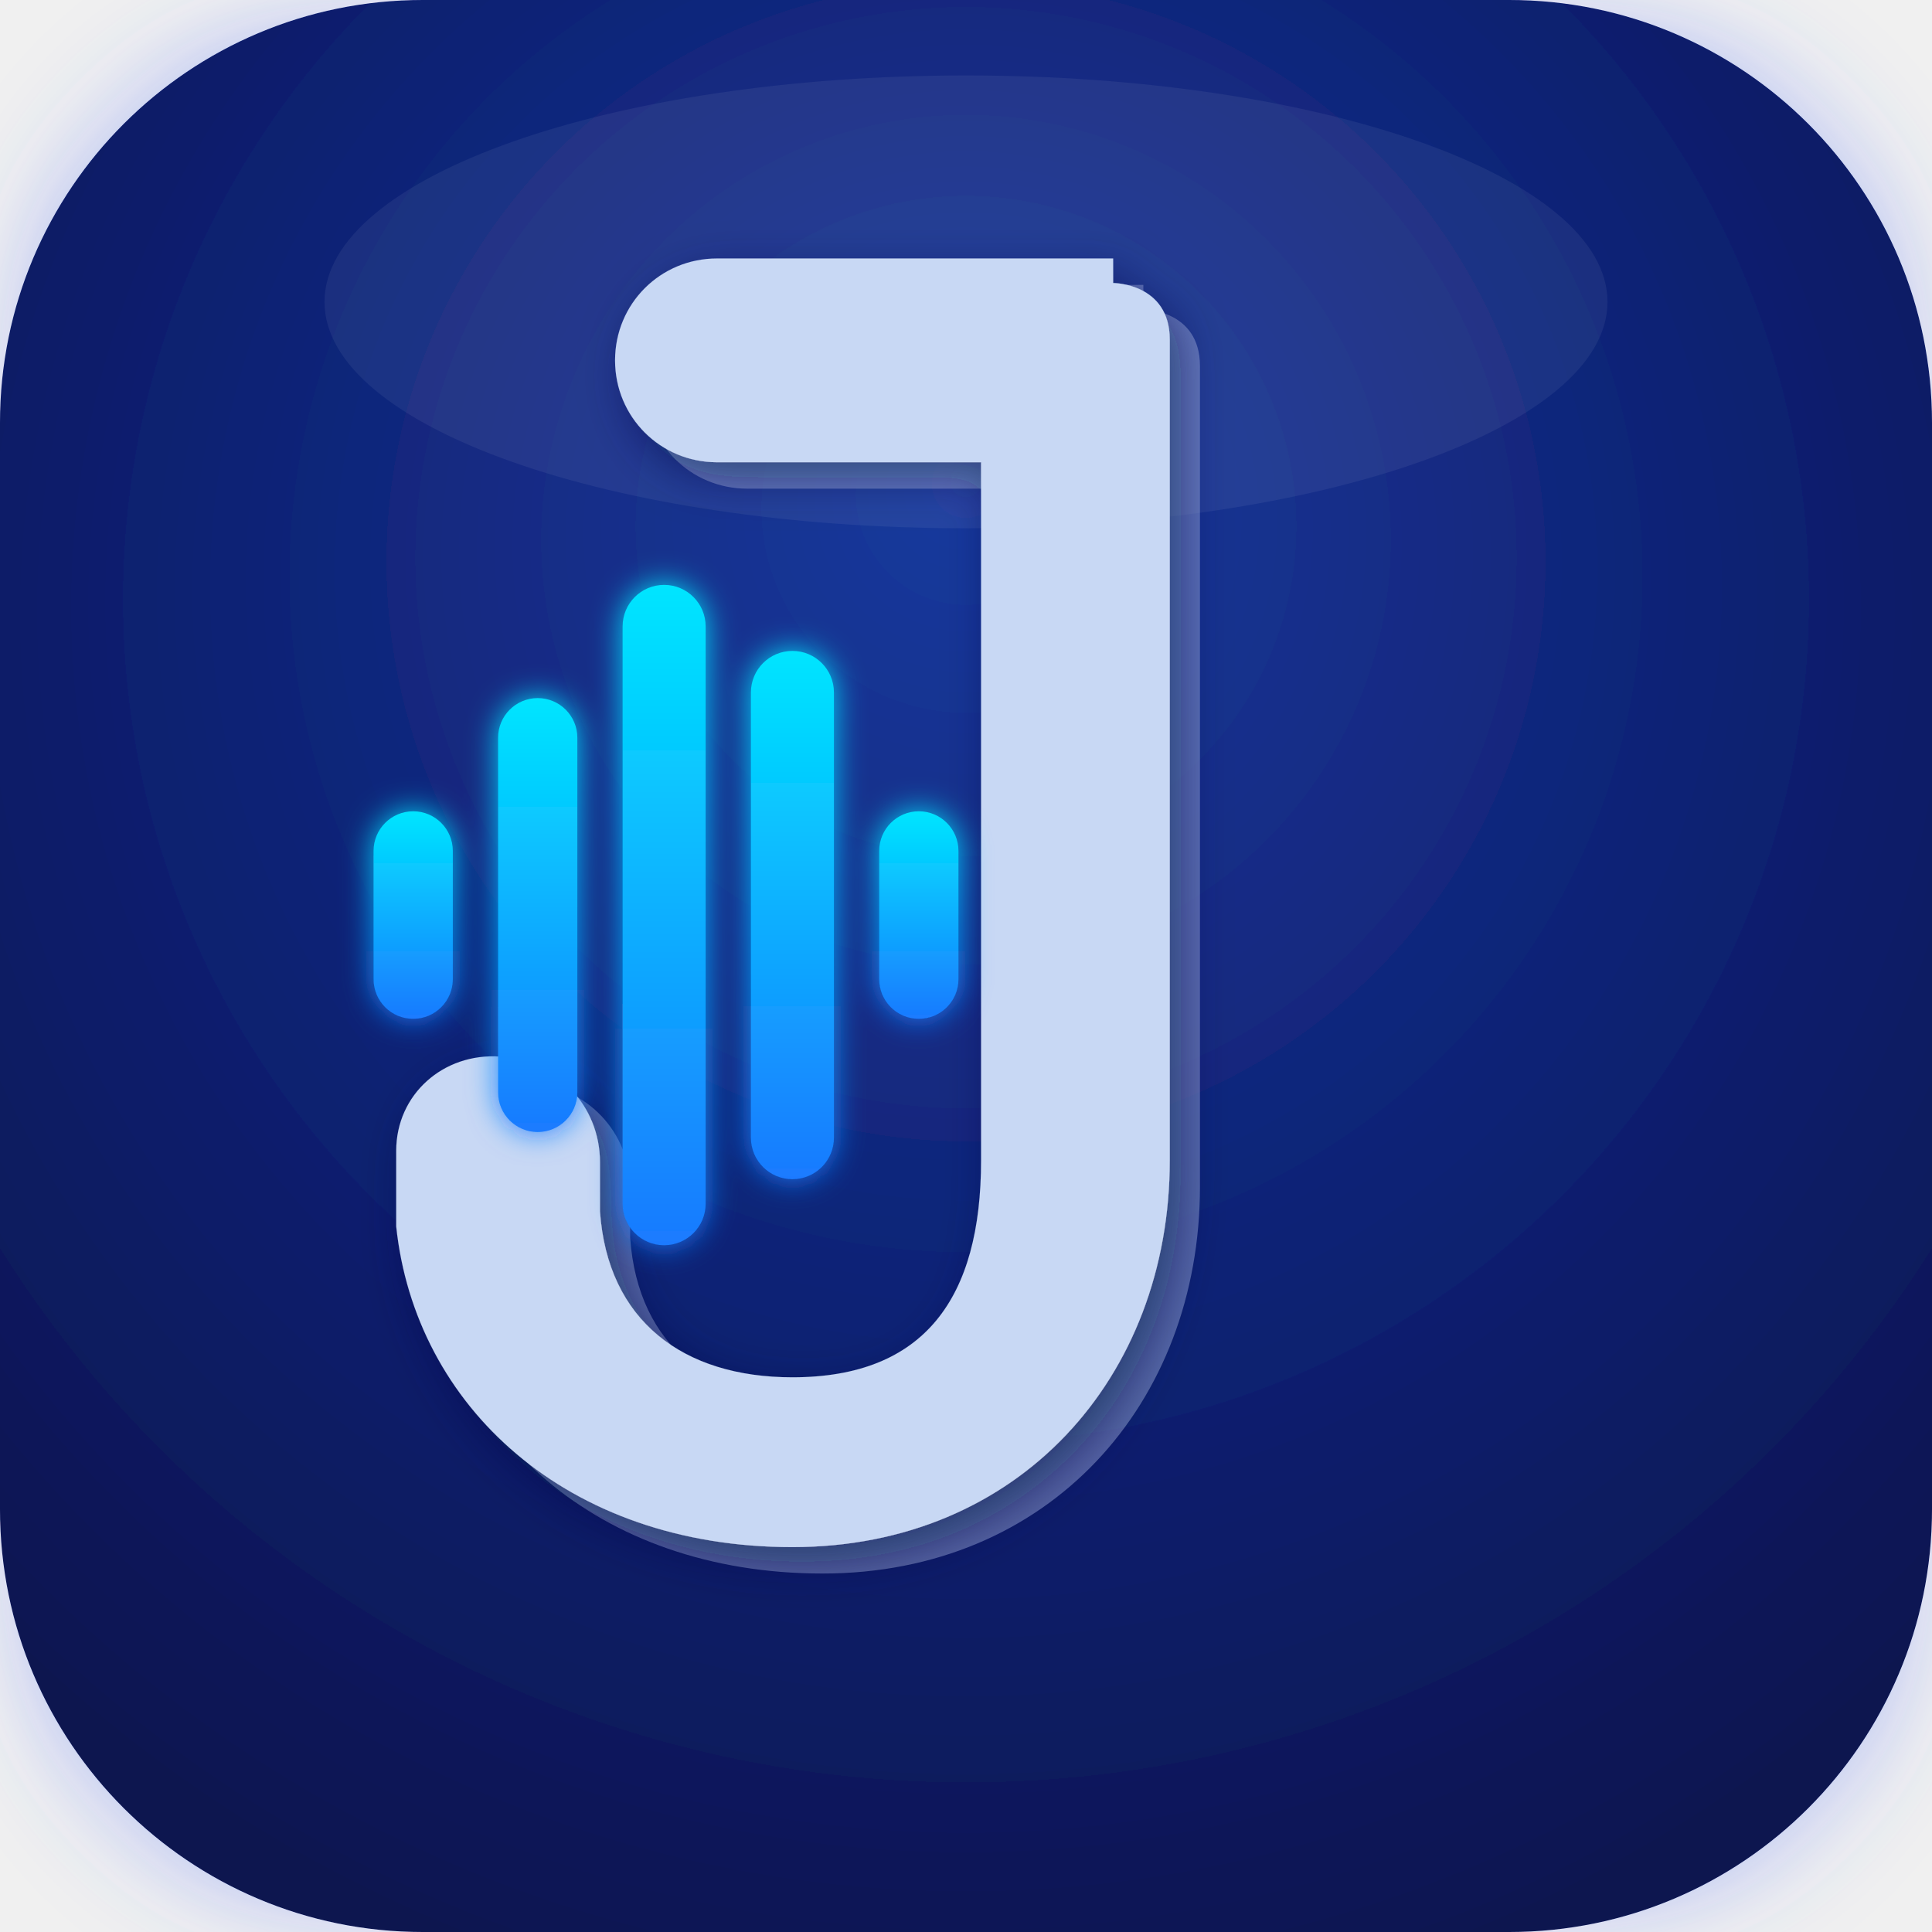
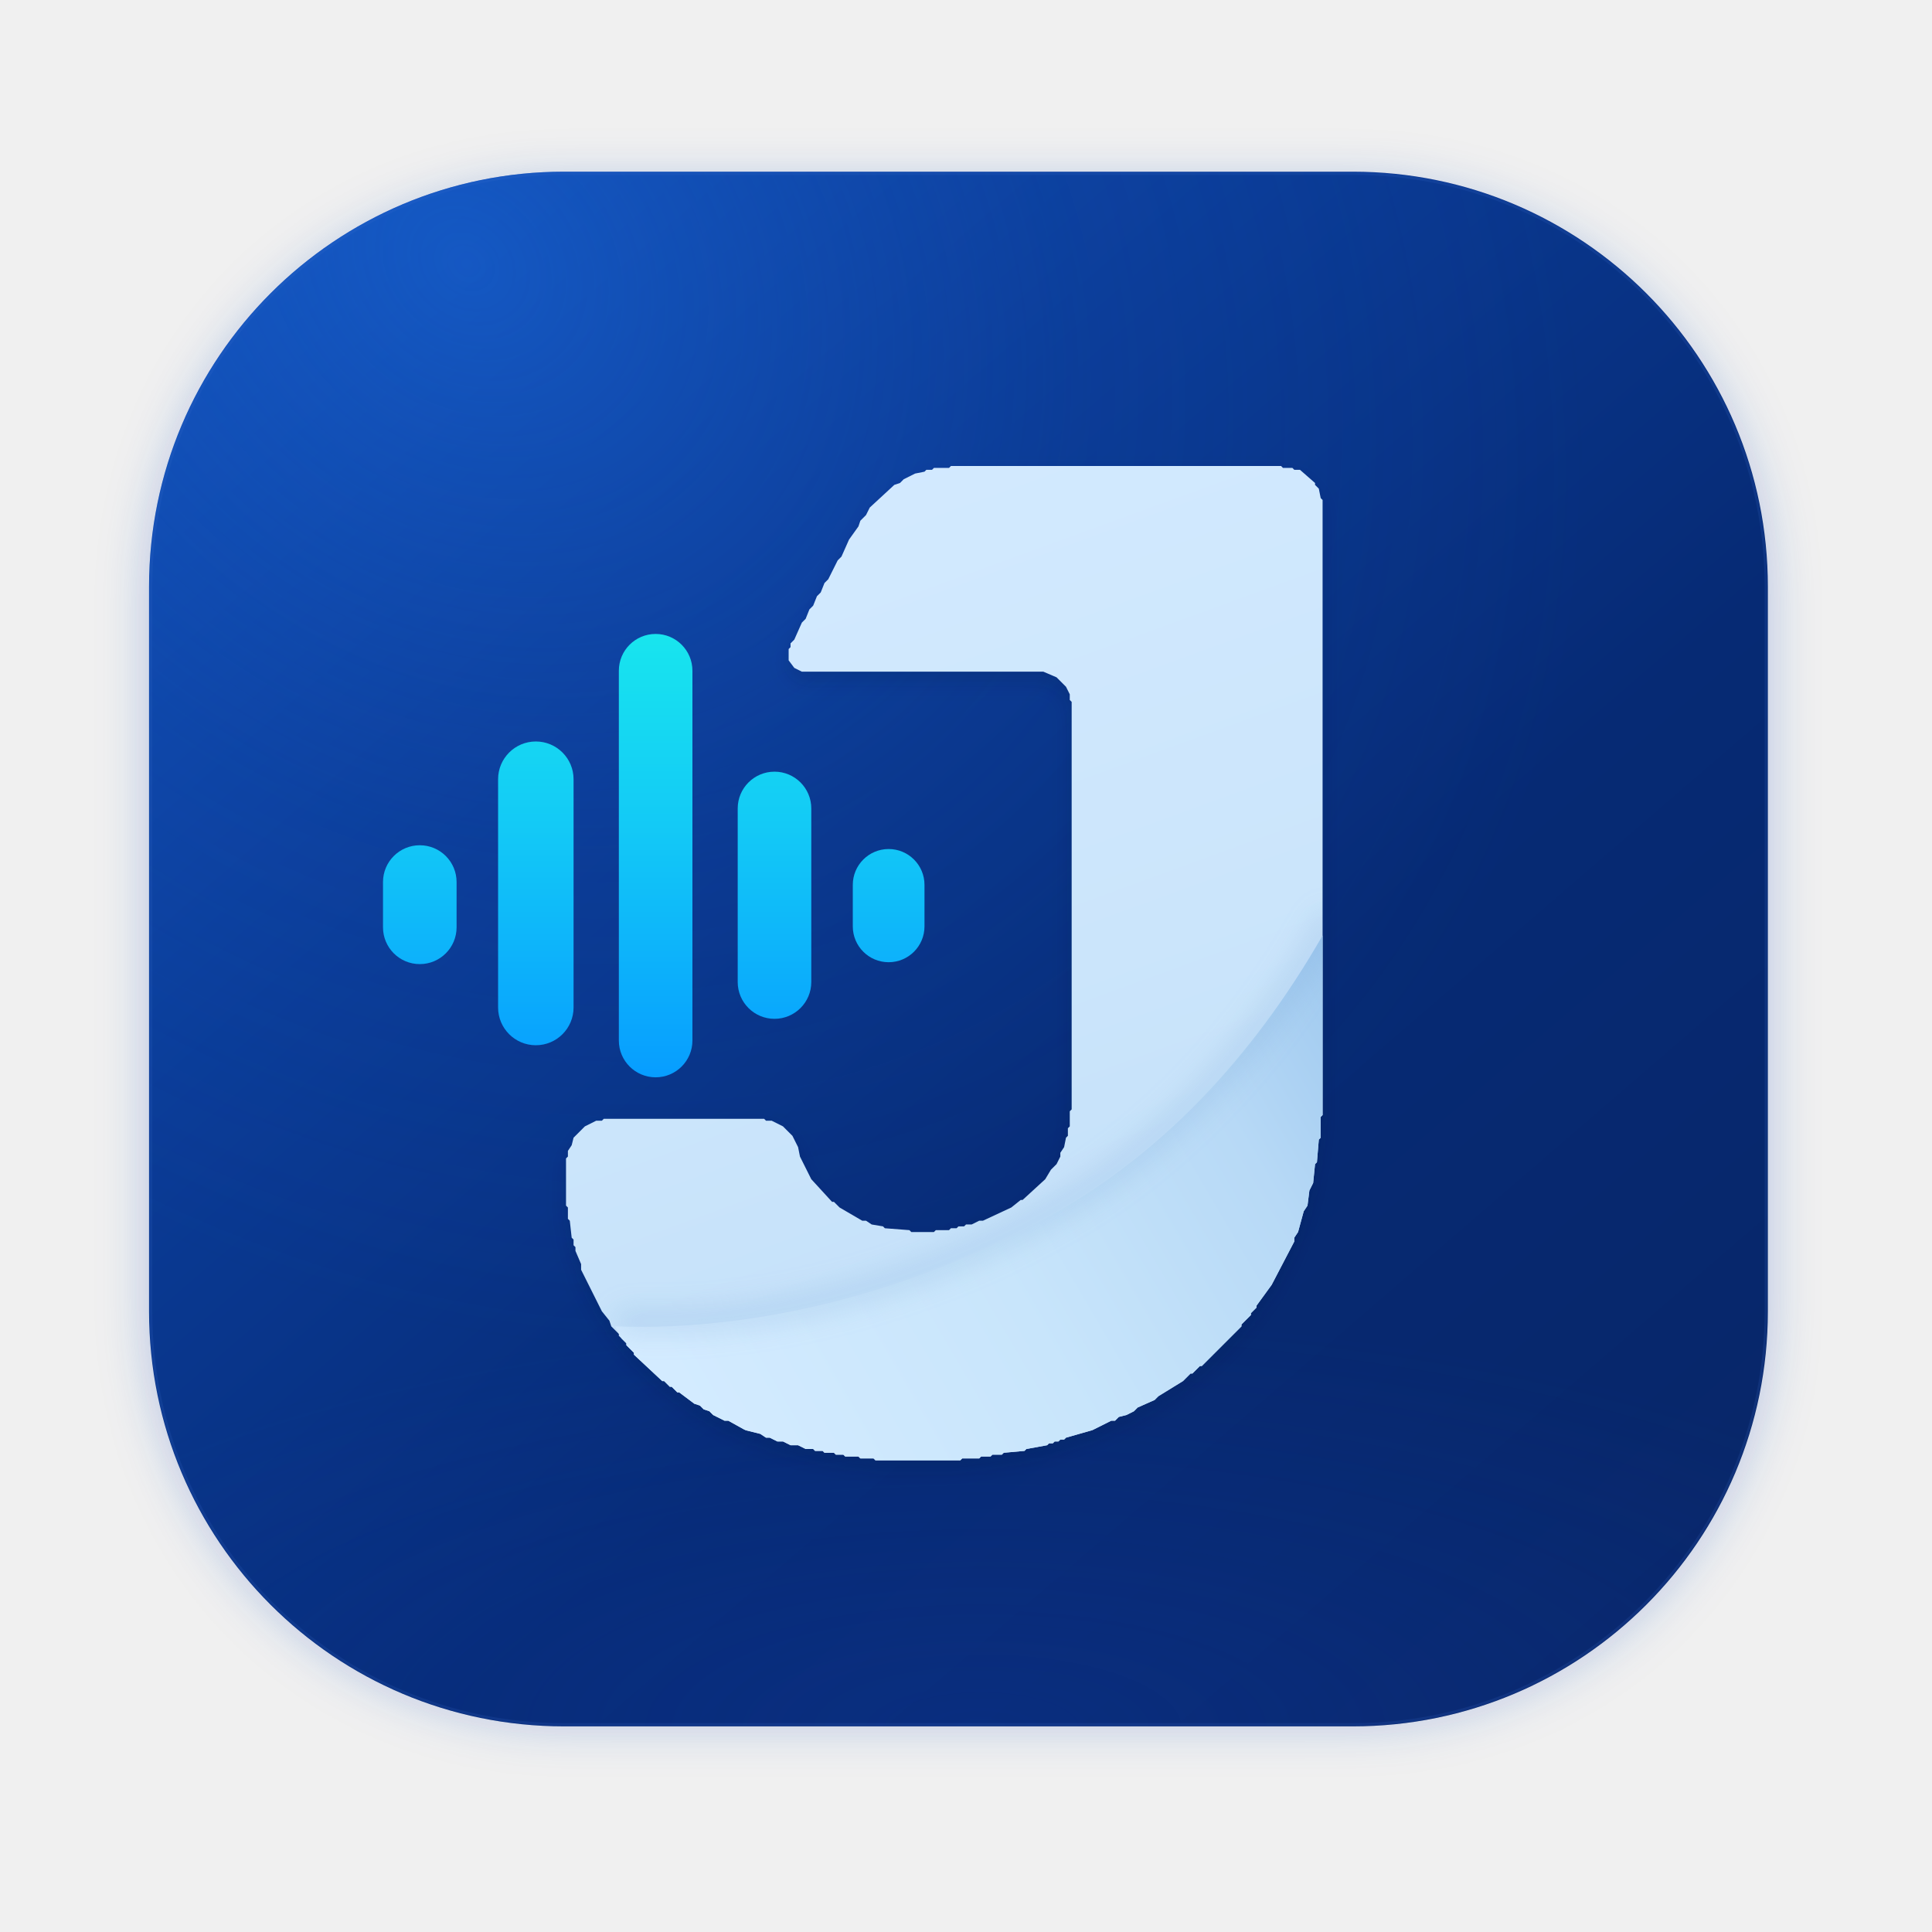
- <svg xmlns="http://www.w3.org/2000/svg" viewBox="0 0 1024 1024" width="1024" height="1024">
+ <svg xmlns="http://www.w3.org/2000/svg" width="1024" height="1024" viewBox="0 0 1024 1024" shape-rendering="geometricPrecision">
  <defs>
-     <radialGradient id="bgGrad" cx="50%" cy="35%" r="70%" fx="50%" fy="25%">
-       <stop offset="0%" stop-color="#1a3a9e" />
-       <stop offset="60%" stop-color="#0e2070" />
-       <stop offset="100%" stop-color="#091550" />
+     <linearGradient id="iconBase" x1="175" y1="105" x2="865" y2="905" gradientUnits="userSpaceOnUse">
+       <stop offset="0" stop-color="#1050ba" />
+       <stop offset="0.30" stop-color="#0a3b96" />
+       <stop offset="0.62" stop-color="#062a74" />
+       <stop offset="1" stop-color="#082668" />
+     </linearGradient>
+     <radialGradient id="topGlow" cx="0" cy="0" r="1" gradientUnits="userSpaceOnUse" gradientTransform="translate(245 135) rotate(42) scale(650 530)">
+       <stop offset="0" stop-color="#1b66d5" stop-opacity="0.48" />
+       <stop offset="0.55" stop-color="#164cae" stop-opacity="0.14" />
+       <stop offset="1" stop-color="#164cae" stop-opacity="0" />
    </radialGradient>
-     <filter id="outerGlow" x="-12%" y="-12%" width="124%" height="124%">
-       <feGaussianBlur in="SourceAlpha" stdDeviation="28" result="blur" />
-       <feFlood flood-color="#4466ff" flood-opacity="0.35" result="color" />
-       <feComposite in="color" in2="blur" operator="in" result="glow" />
-       <feMerge>
-         <feMergeNode in="glow" />
-         <feMergeNode in="SourceGraphic" />
-       </feMerge>
+     <radialGradient id="bottomGlow" cx="0" cy="0" r="1" gradientUnits="userSpaceOnUse" gradientTransform="translate(520 916) rotate(-90) scale(220 590)">
+       <stop offset="0" stop-color="#113dac" stop-opacity="0.26" />
+       <stop offset="1" stop-color="#113dac" stop-opacity="0" />
+     </radialGradient>
+     <linearGradient id="audioGrad" x1="0" y1="336" x2="0" y2="571" gradientUnits="userSpaceOnUse">
+       <stop offset="0" stop-color="#18e5ee" />
+       <stop offset="0.43" stop-color="#13caf6" />
+       <stop offset="1" stop-color="#079dff" />
+     </linearGradient>
+     <linearGradient id="jGrad" x1="420" y1="240" x2="615" y2="775" gradientUnits="userSpaceOnUse">
+       <stop offset="0" stop-color="#d3eaff" />
+       <stop offset="0.54" stop-color="#cbe5fb" />
+       <stop offset="1" stop-color="#c0def8" />
+     </linearGradient>
+     <linearGradient id="foldGrad" x1="342" y1="704" x2="700" y2="494" gradientUnits="userSpaceOnUse">
+       <stop offset="0" stop-color="#d3ebff" />
+       <stop offset="0.43" stop-color="#c8e5fb" />
+       <stop offset="0.78" stop-color="#b7d9f6" />
+       <stop offset="1" stop-color="#9fc9ef" />
+     </linearGradient>
+     <filter id="outerShadow" x="30" y="40" width="965" height="955" filterUnits="userSpaceOnUse">
+       <feGaussianBlur stdDeviation="13" />
    </filter>
-     <filter id="jShadow" x="-15%" y="-15%" width="130%" height="130%">
-       <feDropShadow dx="6" dy="8" stdDeviation="12" flood-color="#07104a" flood-opacity="0.55" />
+     <filter id="softShadow" x="250" y="220" width="500" height="610" filterUnits="userSpaceOnUse">
+       <feGaussianBlur stdDeviation="5" />
    </filter>
-     <filter id="waveGlow" x="-40%" y="-40%" width="180%" height="180%">
-       <feGaussianBlur in="SourceGraphic" stdDeviation="8" result="blur" />
-       <feMerge>
-         <feMergeNode in="blur" />
-         <feMergeNode in="SourceGraphic" />
-       </feMerge>
+     <filter id="foldShadow" x="300" y="460" width="435" height="290" filterUnits="userSpaceOnUse">
+       <feGaussianBlur stdDeviation="7" />
    </filter>
-     <linearGradient id="waveGrad" x1="0%" y1="0%" x2="0%" y2="100%">
-       <stop offset="0%" stop-color="#00e5ff" />
-       <stop offset="100%" stop-color="#1a7aff" />
-     </linearGradient>
-     <clipPath id="roundedClip">
-       <rect x="0" y="0" width="1024" height="1024" rx="224" ry="224" />
+     <clipPath id="jClip">
+       <path d="M 689 249 L 686 249 L 685 248 L 680 248 L 679 247 L 504 247 L 503 248 L 495 248 L 494 249 L 491 249 L 490 250 L 485 251 L 479 254 L 477 256 L 474 257 L 461 269 L 459 273 L 456 276 L 455 279 L 450 286 L 446 295 L 444 297 L 439 307 L 437 309 L 435 314 L 433 316 L 431 321 L 429 323 L 427 328 L 425 330 L 421 339 L 419 341 L 419 343 L 418 344 L 418 350 L 421 354 L 425 356 L 553 356 L 560 359 L 565 364 L 567 368 L 567 371 L 568 372 L 568 588 L 567 589 L 567 597 L 566 598 L 566 602 L 565 603 L 564 608 L 562 611 L 562 613 L 560 617 L 557 620 L 554 625 L 542 636 L 541 636 L 536 640 L 521 647 L 519 647 L 515 649 L 512 649 L 511 650 L 508 650 L 507 651 L 504 651 L 503 652 L 496 652 L 495 653 L 483 653 L 482 652 L 469 651 L 468 650 L 462 649 L 459 647 L 457 647 L 445 640 L 442 637 L 441 637 L 430 625 L 424 613 L 423 608 L 420 602 L 415 597 L 409 594 L 406 594 L 405 593 L 320 593 L 319 594 L 316 594 L 310 597 L 304 603 L 303 607 L 301 610 L 301 613 L 300 614 L 300 639 L 301 640 L 301 646 L 302 647 L 303 656 L 304 657 L 304 660 L 305 661 L 305 663 L 308 670 L 308 673 L 319 695 L 323 700 L 324 703 L 328 707 L 328 708 L 332 712 L 332 713 L 336 717 L 336 718 L 351 732 L 352 732 L 355 735 L 356 735 L 359 738 L 360 738 L 368 744 L 371 745 L 373 747 L 376 748 L 378 750 L 384 753 L 386 753 L 395 758 L 403 760 L 406 762 L 408 762 L 412 764 L 415 764 L 419 766 L 423 766 L 427 768 L 431 768 L 432 769 L 436 769 L 437 770 L 442 770 L 443 771 L 447 771 L 448 772 L 455 772 L 456 773 L 463 773 L 464 774 L 509 774 L 510 773 L 519 773 L 520 772 L 525 772 L 526 771 L 531 771 L 532 770 L 543 769 L 544 768 L 555 766 L 556 765 L 558 765 L 559 764 L 561 764 L 562 763 L 564 763 L 565 762 L 579 758 L 589 753 L 591 753 L 593 751 L 597 750 L 601 748 L 603 746 L 612 742 L 614 740 L 627 732 L 631 728 L 632 728 L 636 724 L 637 724 L 658 703 L 658 702 L 663 697 L 663 696 L 666 693 L 666 692 L 674 681 L 686 658 L 686 656 L 688 653 L 691 642 L 693 639 L 694 631 L 696 627 L 697 617 L 698 616 L 699 604 L 700 603 L 700 592 L 701 591 L 701 265 L 700 264 L 699 259 L 697 257 L 697 256 Z" />
    </clipPath>
  </defs>
-   <g filter="url(#outerGlow)">
-     <rect x="0" y="0" width="1024" height="1024" rx="224" ry="224" fill="url(#bgGrad)" />
+   <rect x="79" y="97" width="858" height="816" rx="220" fill="#1949bd" opacity="0.28" filter="url(#outerShadow)" />
+   <rect x="79" y="91" width="858" height="824" rx="220" fill="url(#iconBase)" />
+   <rect x="79" y="91" width="858" height="824" rx="220" fill="url(#topGlow)" />
+   <rect x="79" y="91" width="858" height="824" rx="220" fill="url(#bottomGlow)" />
+   <rect x="80" y="92" width="856" height="822" rx="219" fill="none" stroke="#3b6ccf" stroke-width="1.4" opacity="0.16" />
+   <g opacity="0.18" transform="translate(0 5)" filter="url(#softShadow)">
+     <path d="M 689 249 L 686 249 L 685 248 L 680 248 L 679 247 L 504 247 L 503 248 L 495 248 L 494 249 L 491 249 L 490 250 L 485 251 L 479 254 L 477 256 L 474 257 L 461 269 L 459 273 L 456 276 L 455 279 L 450 286 L 446 295 L 444 297 L 439 307 L 437 309 L 435 314 L 433 316 L 431 321 L 429 323 L 427 328 L 425 330 L 421 339 L 419 341 L 419 343 L 418 344 L 418 350 L 421 354 L 425 356 L 553 356 L 560 359 L 565 364 L 567 368 L 567 371 L 568 372 L 568 588 L 567 589 L 567 597 L 566 598 L 566 602 L 565 603 L 564 608 L 562 611 L 562 613 L 560 617 L 557 620 L 554 625 L 542 636 L 541 636 L 536 640 L 521 647 L 519 647 L 515 649 L 512 649 L 511 650 L 508 650 L 507 651 L 504 651 L 503 652 L 496 652 L 495 653 L 483 653 L 482 652 L 469 651 L 468 650 L 462 649 L 459 647 L 457 647 L 445 640 L 442 637 L 441 637 L 430 625 L 424 613 L 423 608 L 420 602 L 415 597 L 409 594 L 406 594 L 405 593 L 320 593 L 319 594 L 316 594 L 310 597 L 304 603 L 303 607 L 301 610 L 301 613 L 300 614 L 300 639 L 301 640 L 301 646 L 302 647 L 303 656 L 304 657 L 304 660 L 305 661 L 305 663 L 308 670 L 308 673 L 319 695 L 323 700 L 324 703 L 328 707 L 328 708 L 332 712 L 332 713 L 336 717 L 336 718 L 351 732 L 352 732 L 355 735 L 356 735 L 359 738 L 360 738 L 368 744 L 371 745 L 373 747 L 376 748 L 378 750 L 384 753 L 386 753 L 395 758 L 403 760 L 406 762 L 408 762 L 412 764 L 415 764 L 419 766 L 423 766 L 427 768 L 431 768 L 432 769 L 436 769 L 437 770 L 442 770 L 443 771 L 447 771 L 448 772 L 455 772 L 456 773 L 463 773 L 464 774 L 509 774 L 510 773 L 519 773 L 520 772 L 525 772 L 526 771 L 531 771 L 532 770 L 543 769 L 544 768 L 555 766 L 556 765 L 558 765 L 559 764 L 561 764 L 562 763 L 564 763 L 565 762 L 579 758 L 589 753 L 591 753 L 593 751 L 597 750 L 601 748 L 603 746 L 612 742 L 614 740 L 627 732 L 631 728 L 632 728 L 636 724 L 637 724 L 658 703 L 658 702 L 663 697 L 663 696 L 666 693 L 666 692 L 674 681 L 686 658 L 686 656 L 688 653 L 691 642 L 693 639 L 694 631 L 696 627 L 697 617 L 698 616 L 699 604 L 700 603 L 700 592 L 701 591 L 701 265 L 700 264 L 699 259 L 697 257 L 697 256 Z" fill="#001846" />
  </g>
-   <ellipse cx="512" cy="160" rx="340" ry="120" fill="white" opacity="0.06" />
-   <g clip-path="url(#roundedClip)">
-     <g opacity="0.45" transform="translate(16, 14)">
-       <path d="M 590 150 C 590 150 620 150 620 180 L 620 615 C 620 730 540 820 420 820 C 300 820 220 745 210 650 L 210 610 C 210 580 235 558 265 560 C 295 562 318 586 318 616 L 318 642 C 322 700 362 730 420 730 C 490 730 520 688 520 615 L 520 245 L 380 245 C 350 245 326 221 326 191 C 326 161 350 137 380 137 L 590 137 Z" fill="#b0bfe8" />
-     </g>
-     <g filter="url(#jShadow)">
-       <path d="M 590 150 C 590 150 620 150 620 180 L 620 615 C 620 730 540 820 420 820 C 300 820 220 745 210 650 L 210 610 C 210 580 235 558 265 560 C 295 562 318 586 318 616 L 318 642 C 322 700 362 730 420 730 C 490 730 520 688 520 615 L 520 245 L 380 245 C 350 245 326 221 326 191 C 326 161 350 137 380 137 L 590 137 Z" fill="#c8d8f4" />
-     </g>
-     <g filter="url(#waveGlow)" fill="url(#waveGrad)">
-       <rect x="198" y="430" width="42" height="110" rx="21" ry="21" />
-       <rect x="264" y="370" width="42" height="230" rx="21" ry="21" />
-       <rect x="330" y="310" width="44" height="350" rx="22" ry="22" />
-       <rect x="398" y="345" width="44" height="280" rx="22" ry="22" />
-       <rect x="466" y="430" width="42" height="110" rx="21" ry="21" />
-     </g>
+   <g>
+     <rect x="203" y="448" width="39" height="63" rx="19.5" fill="url(#audioGrad)" />
+     <rect x="264" y="393" width="40" height="161" rx="20" fill="url(#audioGrad)" />
+     <rect x="328" y="336" width="39" height="235" rx="19.5" fill="url(#audioGrad)" />
+     <rect x="391" y="409" width="39" height="131" rx="19.5" fill="url(#audioGrad)" />
+     <rect x="452" y="450" width="38" height="60" rx="19" fill="url(#audioGrad)" />
+   </g>
+   <path d="M 689 249 L 686 249 L 685 248 L 680 248 L 679 247 L 504 247 L 503 248 L 495 248 L 494 249 L 491 249 L 490 250 L 485 251 L 479 254 L 477 256 L 474 257 L 461 269 L 459 273 L 456 276 L 455 279 L 450 286 L 446 295 L 444 297 L 439 307 L 437 309 L 435 314 L 433 316 L 431 321 L 429 323 L 427 328 L 425 330 L 421 339 L 419 341 L 419 343 L 418 344 L 418 350 L 421 354 L 425 356 L 553 356 L 560 359 L 565 364 L 567 368 L 567 371 L 568 372 L 568 588 L 567 589 L 567 597 L 566 598 L 566 602 L 565 603 L 564 608 L 562 611 L 562 613 L 560 617 L 557 620 L 554 625 L 542 636 L 541 636 L 536 640 L 521 647 L 519 647 L 515 649 L 512 649 L 511 650 L 508 650 L 507 651 L 504 651 L 503 652 L 496 652 L 495 653 L 483 653 L 482 652 L 469 651 L 468 650 L 462 649 L 459 647 L 457 647 L 445 640 L 442 637 L 441 637 L 430 625 L 424 613 L 423 608 L 420 602 L 415 597 L 409 594 L 406 594 L 405 593 L 320 593 L 319 594 L 316 594 L 310 597 L 304 603 L 303 607 L 301 610 L 301 613 L 300 614 L 300 639 L 301 640 L 301 646 L 302 647 L 303 656 L 304 657 L 304 660 L 305 661 L 305 663 L 308 670 L 308 673 L 319 695 L 323 700 L 324 703 L 328 707 L 328 708 L 332 712 L 332 713 L 336 717 L 336 718 L 351 732 L 352 732 L 355 735 L 356 735 L 359 738 L 360 738 L 368 744 L 371 745 L 373 747 L 376 748 L 378 750 L 384 753 L 386 753 L 395 758 L 403 760 L 406 762 L 408 762 L 412 764 L 415 764 L 419 766 L 423 766 L 427 768 L 431 768 L 432 769 L 436 769 L 437 770 L 442 770 L 443 771 L 447 771 L 448 772 L 455 772 L 456 773 L 463 773 L 464 774 L 509 774 L 510 773 L 519 773 L 520 772 L 525 772 L 526 771 L 531 771 L 532 770 L 543 769 L 544 768 L 555 766 L 556 765 L 558 765 L 559 764 L 561 764 L 562 763 L 564 763 L 565 762 L 579 758 L 589 753 L 591 753 L 593 751 L 597 750 L 601 748 L 603 746 L 612 742 L 614 740 L 627 732 L 631 728 L 632 728 L 636 724 L 637 724 L 658 703 L 658 702 L 663 697 L 663 696 L 666 693 L 666 692 L 674 681 L 686 658 L 686 656 L 688 653 L 691 642 L 693 639 L 694 631 L 696 627 L 697 617 L 698 616 L 699 604 L 700 603 L 700 592 L 701 591 L 701 265 L 700 264 L 699 259 L 697 257 L 697 256 Z" fill="url(#jGrad)" />
+   <g clip-path="url(#jClip)">
+     <path d="M 326 703 C 406 706 490 682 561 642 C 625 605 673 548 707 485 L 727 604 C 711 684 668 735 603 760 C 520 792 410 781 345 729 C 337 722 331 713 326 703 Z" fill="url(#foldGrad)" />
+     <path d="M 332 700 C 407 704 491 680 561 640 C 624 603 673 546 704 489" fill="none" stroke="#6998cd" stroke-width="12" stroke-linecap="round" opacity="0.20" filter="url(#foldShadow)" />
  </g>
</svg>
